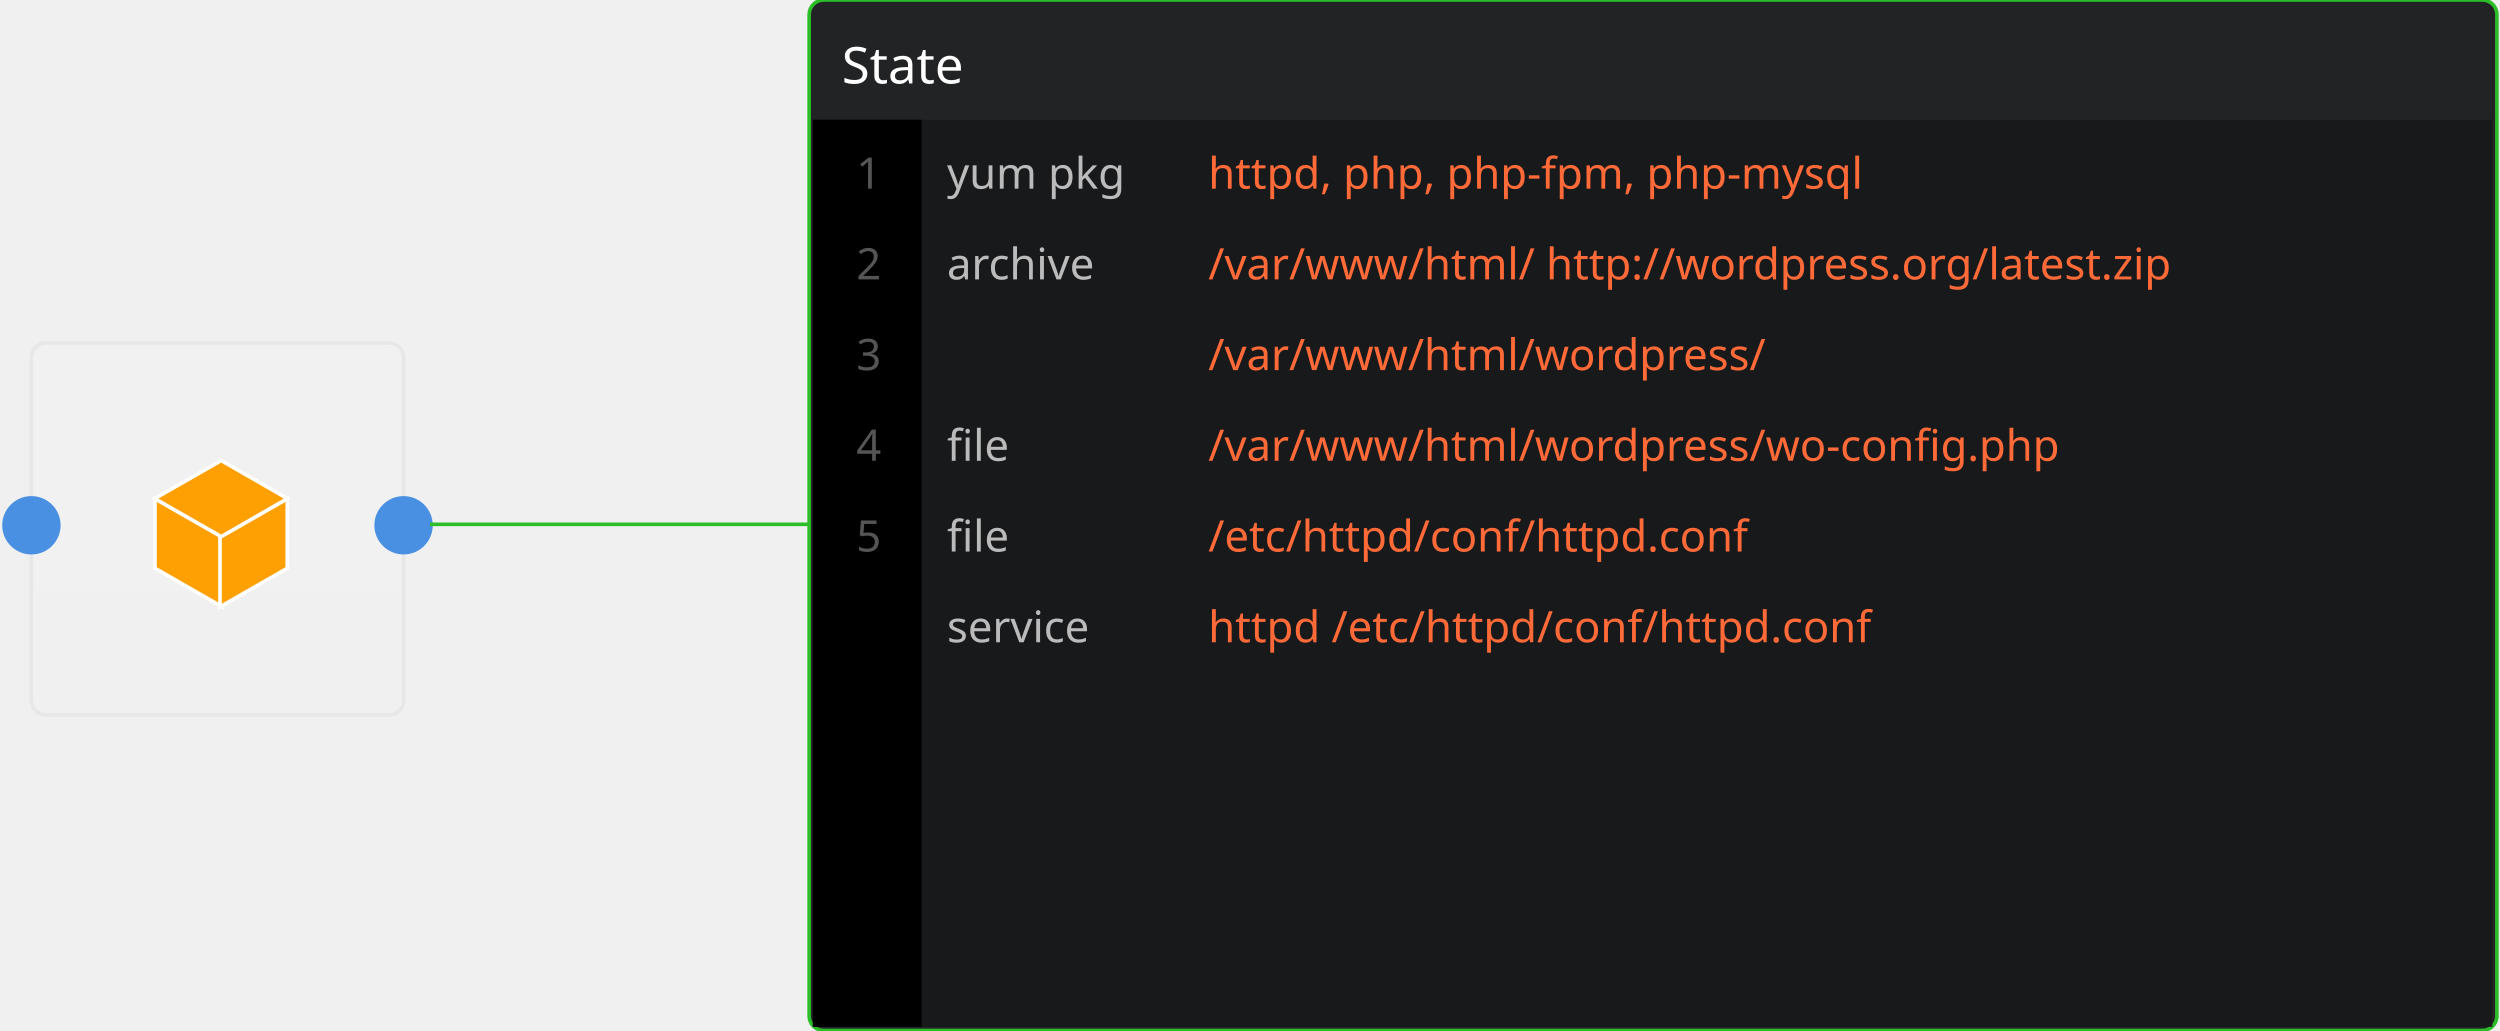
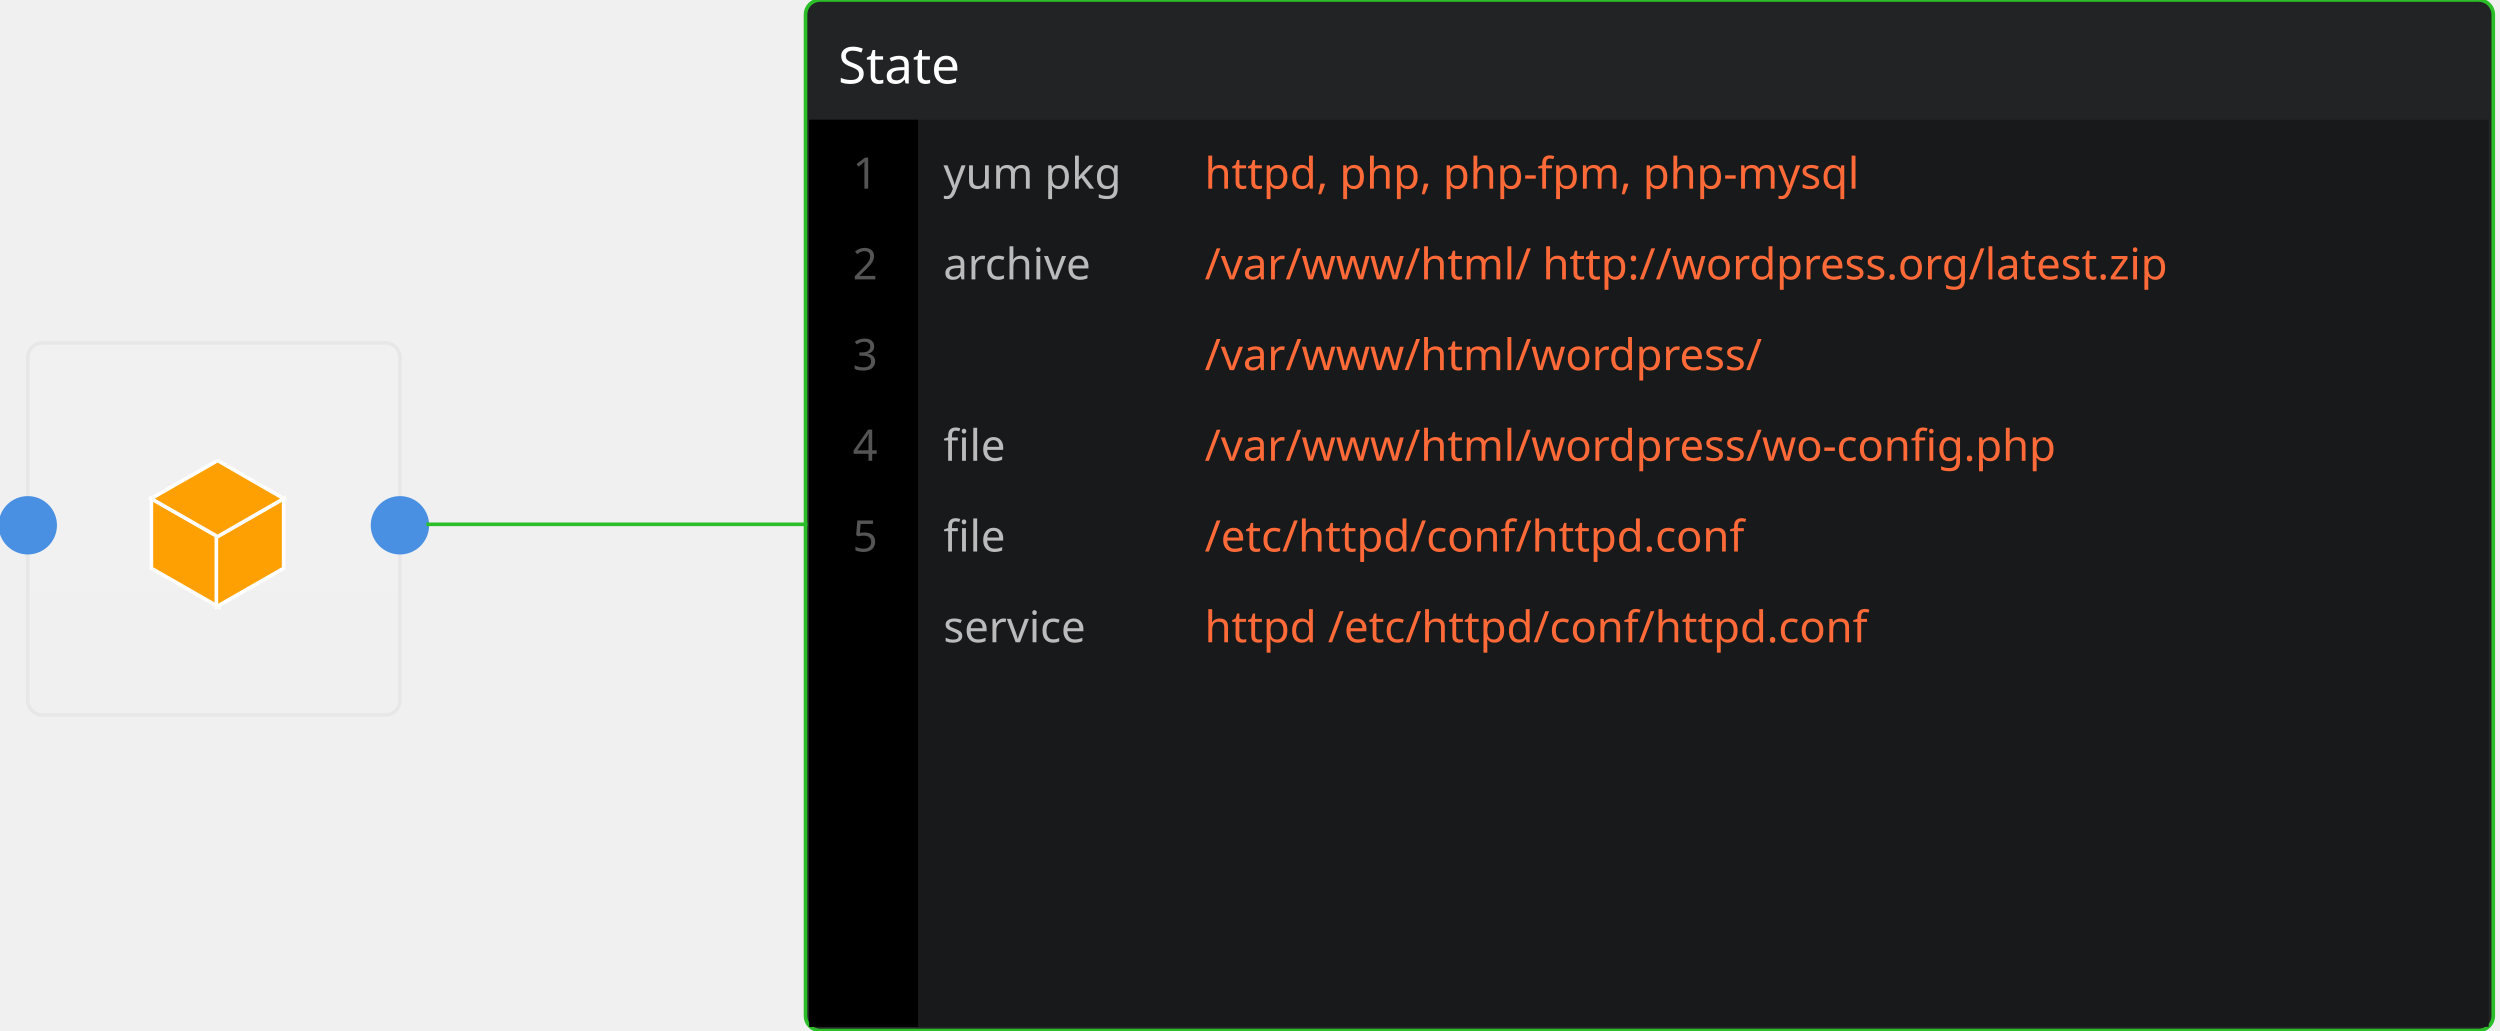
<svg xmlns="http://www.w3.org/2000/svg" width="689px" height="284px" viewBox="0 0 689 284" version="1.1">
  <defs>
    <linearGradient x1="50%" y1="0%" x2="50%" y2="100%" id="linearGradient-1">
      <stop stop-color="#FFFFFF" offset="0%" />
      <stop stop-color="#FFFFFF" stop-opacity="0" offset="100%" />
    </linearGradient>
  </defs>
-   <g id="Page-2" stroke="none" stroke-width="1" fill="none" fill-rule="evenodd">
-     <g id="Artboard-2" transform="translate(-467, -692)">
-       <g id="Group" transform="translate(139, 145)">
-         <g id="slide-2" transform="translate(329, 547)">
-           <g id="host-1-2" transform="translate(-0.389831, 94.5)">
-             <rect id="Rectangle-31" stroke="#E7E7E7" fill-opacity="0.1" fill="url(#linearGradient-1)" x="8.044" y="0" width="102.564" height="102.542" rx="4" />
-             <ellipse id="Oval-7" fill="#4990E2" cx="8.044" cy="50.266" rx="8.044" ry="8.042" />
-             <ellipse id="Oval-10" fill="#4990E2" cx="110.608" cy="50.266" rx="8.044" ry="8.042" />
-             <g id="Rectangle-16-+-Rectangle-17-+-Rectangle-22" transform="translate(42.23205, 32.16998)" stroke="#FFFFFF" fill="#FFA002">
-               <path d="M-0.125,10.759 L-0.125,29.941 L18.412,40.576 L18.412,21.328 L-0.125,10.759 Z" id="Path-25" />
-               <path d="M17.974,10.759 L17.974,29.941 L36.511,40.576 L36.511,21.328 L17.974,10.759 Z" id="Path-25" transform="translate(27.14918, 25.1328) scale(-1, 1) translate(-27.14918, -25.1328) " />
-               <path d="M18.132,21.22 L-0.19,10.738 L18.132,0.257 L36.348,10.738 L18.132,21.22 Z" id="Path-28" />
-             </g>
-           </g>
-           <g id="state" transform="translate(117, 0)">
-             <rect id="Rectangle-24" stroke="#2CBE29" fill="#222324" x="105" y="0" width="465.148" height="284" rx="4" />
-             <path d="M0.5,144.5 L105.5,144.5" id="Path-54" stroke="#2CBE29" />
-             <text id="State" font-family="Monaco" font-size="14" font-weight="normal" fill="#FFFFFF">
-               <tspan x="114" y="23">State</tspan>
-             </text>
-             <rect id="Rectangle-24" fill="#18191B" x="106.274" y="33" width="462.6" height="250" />
-             <rect id="Rectangle-25" fill="#000000" x="106" y="33" width="30" height="250" />
-             <text id="1" font-family="Monaco" font-size="12" font-weight="normal" line-spacing="24" fill="#555555">
-               <tspan x="118" y="52">1</tspan>
-               <tspan x="118" y="77">2</tspan>
-               <tspan x="118" y="102">3</tspan>
-               <tspan x="118" y="127">4</tspan>
-               <tspan x="118" y="152">5</tspan>
-             </text>
-             <text id="yum-pkg" font-family="Monaco" font-size="12" font-weight="normal" line-spacing="24" fill="#BBBBBB">
-               <tspan x="143" y="52">yum pkg</tspan>
-               <tspan x="143" y="77">archive</tspan>
-               <tspan x="143" y="102" />
-               <tspan x="143" y="127">file</tspan>
-               <tspan x="143" y="152">file</tspan>
-               <tspan x="143" y="177">service</tspan>
-             </text>
-             <text id="httpd,-php,-php-fpm," font-family="Monaco" font-size="12" font-weight="normal" line-spacing="24" fill="#FF6A38">
-               <tspan x="215" y="52">httpd, php, php-fpm, php-mysql</tspan>
-               <tspan x="215" y="77">/var/www/html/ http://wordpress.org/latest.zip</tspan>
-               <tspan x="215" y="102">/var/www/html/wordpress/</tspan>
-               <tspan x="215" y="127">/var/www/html/wordpress/wo-config.php</tspan>
-               <tspan x="215" y="152">/etc/httpd/conf/httpd.conf</tspan>
-               <tspan x="215" y="177">httpd /etc/httpd/conf/httpd.conf</tspan>
-             </text>
-           </g>
-         </g>
-       </g>
+   <g id="host-1-2" transform="translate(-0.389831, 94.5)">
+     <rect id="Rectangle-31" stroke="#E7E7E7" fill-opacity="0.1" fill="url(#linearGradient-1)" x="8.044" y="0" width="102.564" height="102.542" rx="4" />
+     <ellipse id="Oval-7" fill="#4990E2" cx="8.044" cy="50.266" rx="8.044" ry="8.042" />
+     <ellipse id="Oval-10" fill="#4990E2" cx="110.608" cy="50.266" rx="8.044" ry="8.042" />
+     <g id="Rectangle-16-+-Rectangle-17-+-Rectangle-22" transform="translate(42.23205, 32.16998)" stroke="#FFFFFF" fill="#FFA002">
+       <path d="M-0.125,10.759 L-0.125,29.941 L18.412,40.576 L18.412,21.328 L-0.125,10.759 Z" id="Path-25" />
+       <path d="M17.974,10.759 L17.974,29.941 L36.511,40.576 L36.511,21.328 L17.974,10.759 Z" id="Path-25" transform="translate(27.14918, 25.1328) scale(-1, 1) translate(-27.14918, -25.1328) " />
+       <path d="M18.132,21.22 L-0.19,10.738 L18.132,0.257 L36.348,10.738 L18.132,21.22 Z" id="Path-28" />
    </g>
  </g>
+   <g id="state" transform="translate(117, 0)">
+     <rect id="Rectangle-24" stroke="#2CBE29" fill="#222324" x="105" y="0" width="465.148" height="284" rx="4" />
+     <path d="M0.5,144.5 L105.5,144.5" id="Path-54" stroke="#2CBE29" />
+     <text id="State" font-family="Monaco" font-size="14" font-weight="normal" fill="#FFFFFF">
+       <tspan x="114" y="23">State</tspan>
+     </text>
+     <rect id="Rectangle-24" fill="#18191B" x="106.274" y="33" width="462.6" height="250" />
+     <rect id="Rectangle-25" fill="#000000" x="106" y="33" width="30" height="250" />
+     <text id="1" font-family="Monaco" font-size="12" font-weight="normal" line-spacing="24" fill="#555555">
+       <tspan x="118" y="52">1</tspan>
+       <tspan x="118" y="77">2</tspan>
+       <tspan x="118" y="102">3</tspan>
+       <tspan x="118" y="127">4</tspan>
+       <tspan x="118" y="152">5</tspan>
+     </text>
+     <text id="yum-pkg" font-family="Monaco" font-size="12" font-weight="normal" line-spacing="24" fill="#BBBBBB">
+       <tspan x="143" y="52">yum pkg</tspan>
+       <tspan x="143" y="77">archive</tspan>
+       <tspan x="143" y="102" />
+       <tspan x="143" y="127">file</tspan>
+       <tspan x="143" y="152">file</tspan>
+       <tspan x="143" y="177">service</tspan>
+     </text>
+     <text id="httpd,-php,-php-fpm," font-family="Monaco" font-size="12" font-weight="normal" line-spacing="24" fill="#FF6A38">
+       <tspan x="215" y="52">httpd, php, php-fpm, php-mysql</tspan>
+       <tspan x="215" y="77">/var/www/html/ http://wordpress.org/latest.zip</tspan>
+       <tspan x="215" y="102">/var/www/html/wordpress/</tspan>
+       <tspan x="215" y="127">/var/www/html/wordpress/wo-config.php</tspan>
+       <tspan x="215" y="152">/etc/httpd/conf/httpd.conf</tspan>
+       <tspan x="215" y="177">httpd /etc/httpd/conf/httpd.conf</tspan>
+     </text>
+   </g>
</svg>
